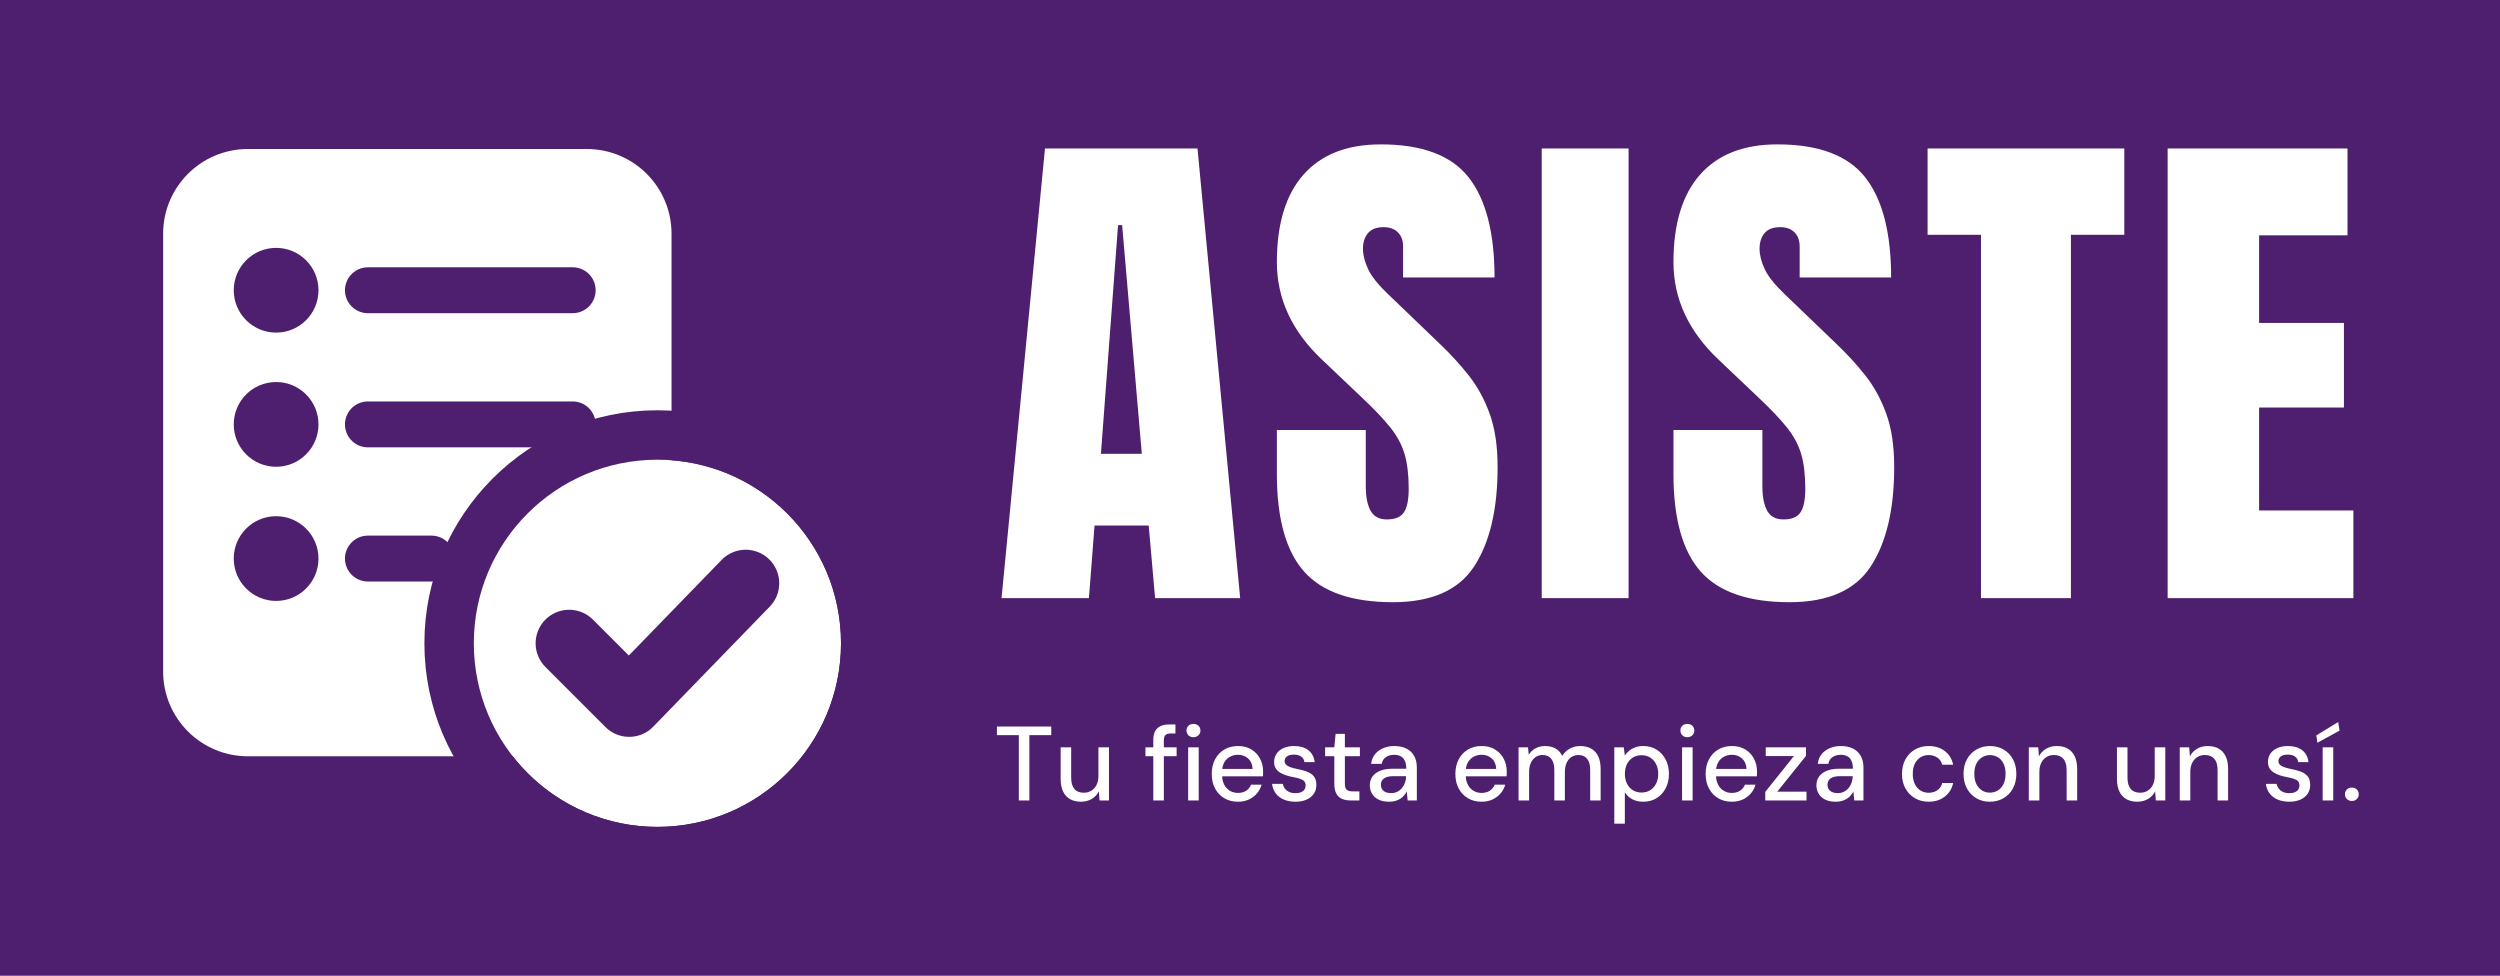
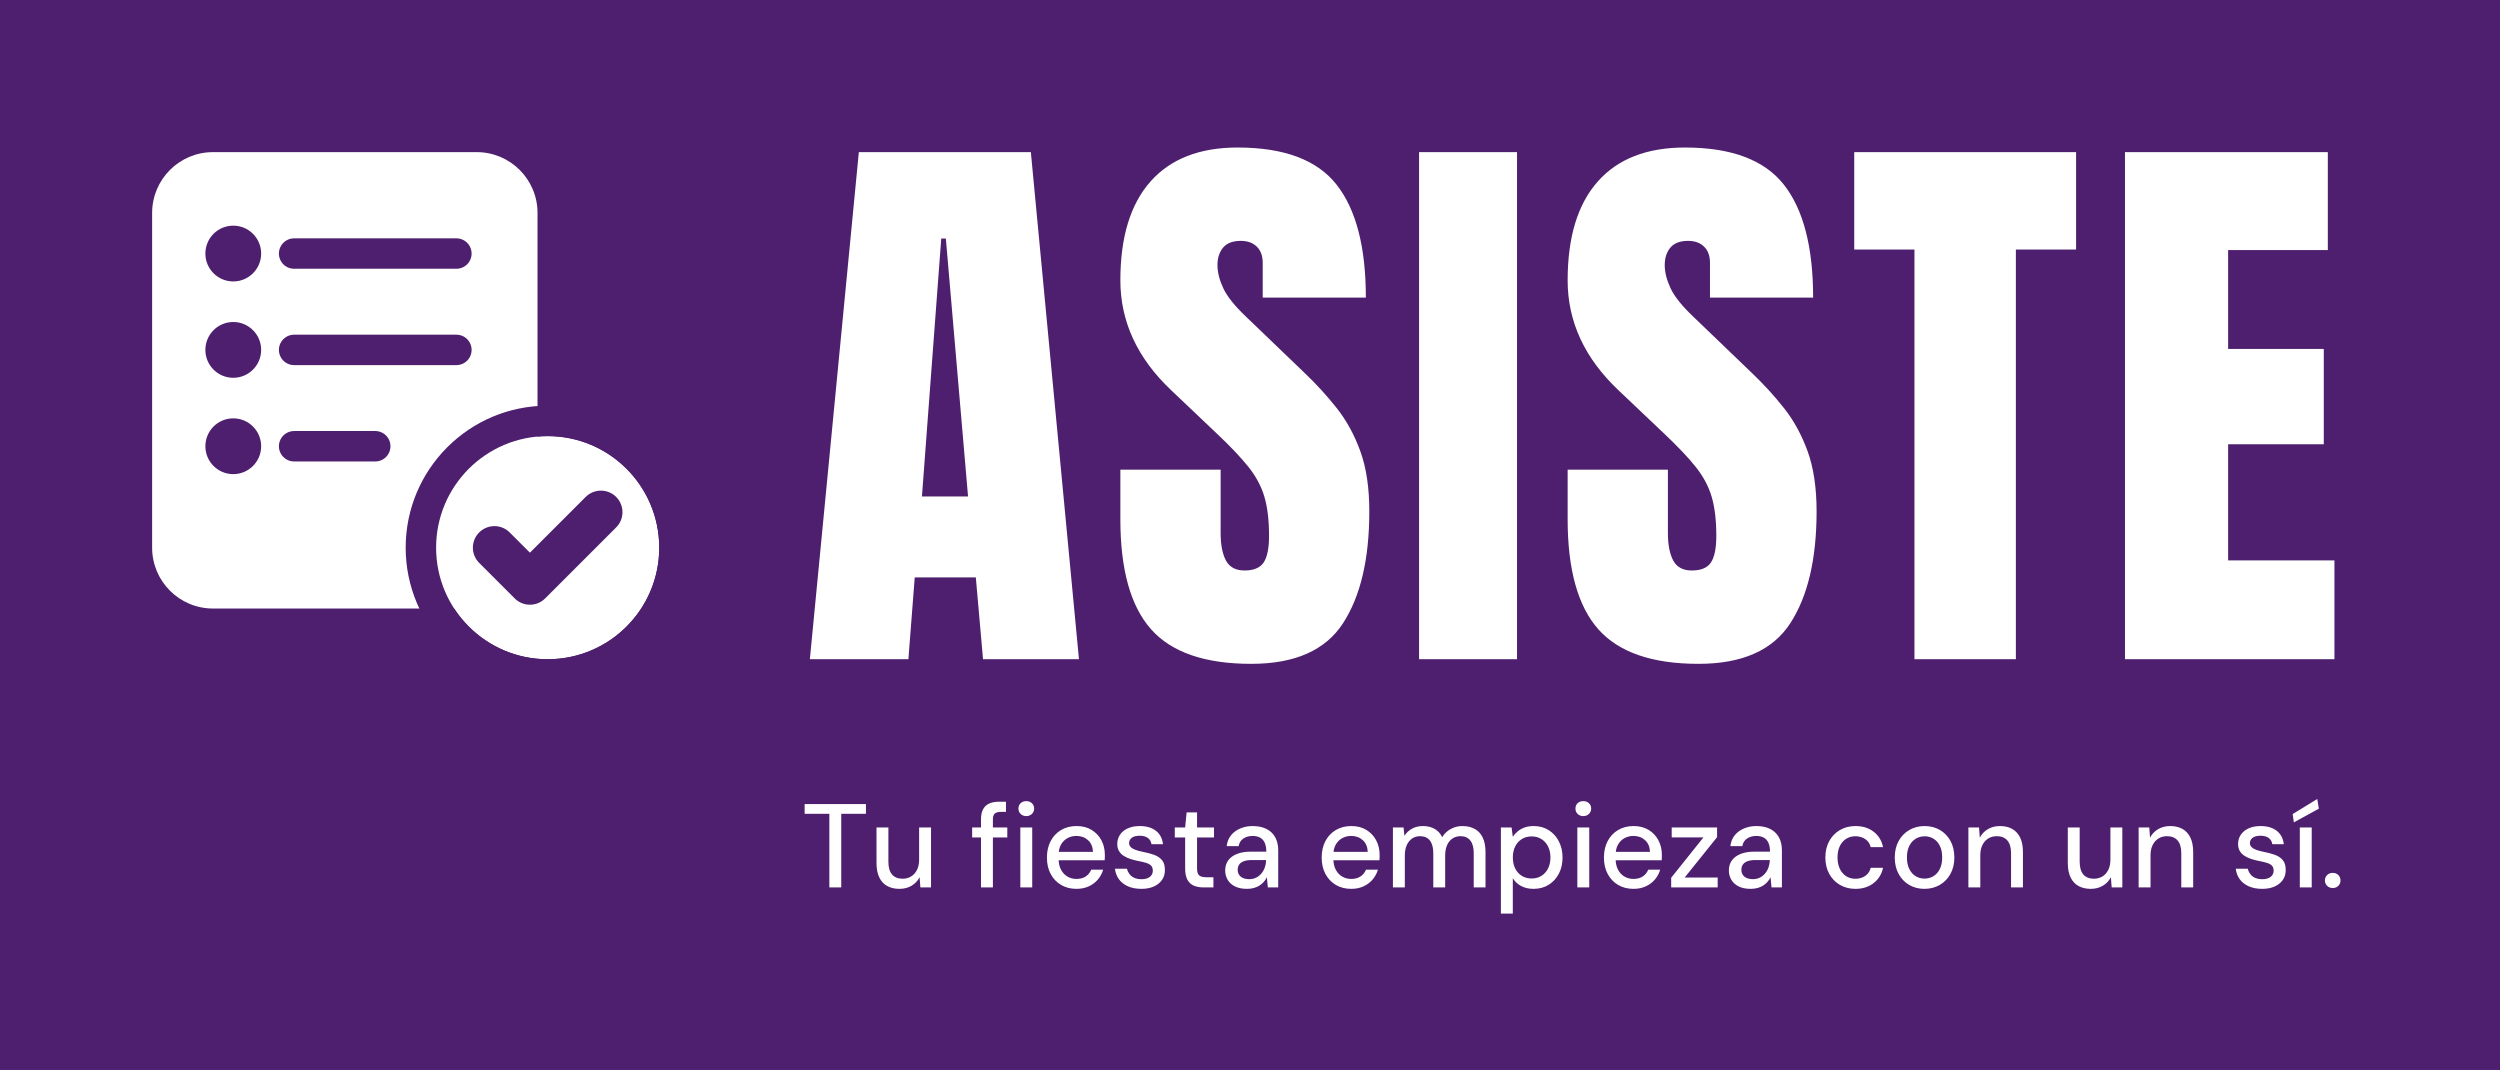
- <svg xmlns="http://www.w3.org/2000/svg" viewBox="0 0 556 217" width="556" height="217" role="img" aria-label="Asiste">
-   <rect width="556" height="217" fill="#4E1F6E" />
+ <svg xmlns="http://www.w3.org/2000/svg" viewBox="0 0 493 211" width="493" height="211" role="img" aria-label="Asiste">
+   <rect width="493" height="211" fill="#4E1F6E" />
  <defs>
    <mask id="hs-blanco-sobre-violeta" maskUnits="userSpaceOnUse" x="-10" y="-10" width="120" height="120">
      <rect x="-10" y="-10" width="120" height="120" fill="#fff" />
      <g fill="#000" stroke="#000">
-         <circle cx="20" cy="22" r="5.5" />
-         <circle cx="20" cy="41" r="5.5" />
-         <circle cx="20" cy="60" r="5.5" />
-         <path d="M33,22 H62" fill="none" stroke-width="6.5" stroke-linecap="round" stroke-linejoin="round" />
-         <path d="M33,41 H62" fill="none" stroke-width="6.5" stroke-linecap="round" stroke-linejoin="round" />
-         <path d="M33,60 H42" fill="none" stroke-width="6.5" stroke-linecap="round" stroke-linejoin="round" />
-         <circle cx="74" cy="72" r="32.5" />
+         <circle cx="16" cy="20" r="5" />
+         <circle cx="16" cy="39" r="5" />
+         <circle cx="16" cy="58" r="5" />
+         <path d="M28,20 H60" fill="none" stroke-width="6" stroke-linecap="round" stroke-linejoin="round" />
+         <path d="M28,39 H60" fill="none" stroke-width="6" stroke-linecap="round" stroke-linejoin="round" />
+         <path d="M28,58 H44" fill="none" stroke-width="6" stroke-linecap="round" stroke-linejoin="round" />
+         <circle cx="78" cy="78" r="27.5" />
      </g>
-       <circle cx="74" cy="72" r="26" fill="#fff" />
+       <circle cx="78" cy="78" r="22" fill="#fff" />
      <g fill="#000" stroke="#000">
-         <path d="M61.5,72 L70,80.5 L86.5,63.5" fill="none" stroke-width="9.5" stroke-linecap="round" stroke-linejoin="round" />
+         <path d="M67.5,78 L74.5,85 L88.5,71" fill="none" stroke-width="8.5" stroke-linecap="round" stroke-linejoin="round" />
      </g>
    </mask>
  </defs>
-   <g transform="translate(30.00 30.00) scale(1.5704)">
+   <g transform="translate(30.00 30.00) scale(1)">
    <g fill="#FFFFFF" mask="url(#hs-blanco-sobre-violeta)">
-       <rect x="4" y="2" width="72" height="86" rx="12" />
-       <circle cx="74" cy="72" r="26" />
+       <rect x="0" y="0" width="76" height="90" rx="12" />
+       <circle cx="78" cy="78" r="22" />
    </g>
  </g>
-   <path transform="translate(221.04 133.02)" d="M1.705 0.0 11.364 -100.0H45.284L54.773 0.0H35.852L34.432 -16.136H22.386L21.136 0.0ZM23.807 -32.102H32.898L28.523 -82.955H27.614ZM88.732 0.909Q75.039 0.909 68.987 -5.909Q62.936 -12.727 62.936 -27.614V-37.386H82.709V-24.886Q82.709 -21.42 83.76 -19.46Q84.811 -17.5 87.425 -17.5Q90.152 -17.5 91.203 -19.091Q92.255 -20.682 92.255 -24.318Q92.255 -28.92 91.345 -32.017Q90.436 -35.114 88.192 -37.926Q85.948 -40.739 81.97 -44.489L72.993 -53.011Q62.936 -62.5 62.936 -74.716Q62.936 -87.5 68.874 -94.205Q74.811 -100.909 86.061 -100.909Q99.811 -100.909 105.578 -93.58Q111.345 -86.25 111.345 -71.307H91.005V-78.182Q91.005 -80.227 89.84 -81.364Q88.675 -82.5 86.686 -82.5Q84.3 -82.5 83.192 -81.165Q82.084 -79.83 82.084 -77.727Q82.084 -75.625 83.22 -73.182Q84.357 -70.739 87.709 -67.557L99.243 -56.477Q102.709 -53.182 105.607 -49.517Q108.505 -45.852 110.266 -40.994Q112.027 -36.136 112.027 -29.148Q112.027 -15.057 106.828 -7.074Q101.63 0.909 88.732 0.909ZM121.839 0.0V-100.0H141.157V0.0ZM176.934 0.909Q163.241 0.909 157.19 -5.909Q151.139 -12.727 151.139 -27.614V-37.386H170.911V-24.886Q170.911 -21.42 171.962 -19.46Q173.014 -17.5 175.627 -17.5Q178.355 -17.5 179.406 -19.091Q180.457 -20.682 180.457 -24.318Q180.457 -28.92 179.548 -32.017Q178.639 -35.114 176.394 -37.926Q174.15 -40.739 170.173 -44.489L161.195 -53.011Q151.139 -62.5 151.139 -74.716Q151.139 -87.5 157.076 -94.205Q163.014 -100.909 174.264 -100.909Q188.014 -100.909 193.781 -93.58Q199.548 -86.25 199.548 -71.307H179.207V-78.182Q179.207 -80.227 178.042 -81.364Q176.877 -82.5 174.889 -82.5Q172.502 -82.5 171.394 -81.165Q170.286 -79.83 170.286 -77.727Q170.286 -75.625 171.423 -73.182Q172.559 -70.739 175.911 -67.557L187.445 -56.477Q190.911 -53.182 193.809 -49.517Q196.707 -45.852 198.468 -40.994Q200.23 -36.136 200.23 -29.148Q200.23 -15.057 195.031 -7.074Q189.832 0.909 176.934 0.909ZM219.53 0.0V-80.795H207.655V-100.0H251.405V-80.795H239.53V0.0ZM261.045 0.0V-100.0H301.045V-80.682H281.386V-61.193H300.25V-42.386H281.386V-19.489H302.352V0.0Z" fill="#FFFFFF" />
-   <path transform="translate(221.04 178.02) scale(0.8649)" d="M6.414 0.0V-16.788H0.78V-19.0H14.758V-16.788H9.124V0.0ZM22.393 0.326Q20.79 0.326 19.612 -0.321Q18.434 -0.967 17.8 -2.281Q17.167 -3.595 17.167 -5.566V-13.667H19.876V-5.851Q19.876 -3.926 20.708 -2.954Q21.54 -1.983 23.126 -1.983Q24.197 -1.983 25.048 -2.495Q25.899 -3.008 26.391 -3.983Q26.883 -4.957 26.883 -6.366V-13.667H29.597V0.0H27.17L26.989 -2.332Q26.363 -1.098 25.162 -0.386Q23.96 0.326 22.393 0.326ZM40.99 0.0V-15.518Q40.99 -16.945 41.469 -17.831Q41.948 -18.716 42.868 -19.129Q43.788 -19.543 45.095 -19.543H46.683V-17.224H45.52Q44.547 -17.224 44.126 -16.834Q43.704 -16.444 43.704 -15.477V0.0ZM38.973 -11.385V-13.667H46.988V-11.385ZM49.956 0.0V-13.667H52.67V0.0ZM51.316 -16.26Q50.537 -16.26 50.032 -16.753Q49.527 -17.245 49.527 -17.989Q49.527 -18.737 50.032 -19.208Q50.537 -19.679 51.316 -19.679Q52.077 -19.679 52.593 -19.208Q53.11 -18.737 53.11 -17.989Q53.11 -17.245 52.593 -16.753Q52.077 -16.26 51.316 -16.26ZM62.739 0.326Q60.774 0.326 59.259 -0.565Q57.743 -1.455 56.882 -3.059Q56.022 -4.663 56.022 -6.793Q56.022 -8.955 56.872 -10.568Q57.722 -12.181 59.246 -13.087Q60.769 -13.992 62.779 -13.992Q64.792 -13.992 66.232 -13.102Q67.673 -12.211 68.451 -10.735Q69.228 -9.258 69.228 -7.467Q69.228 -7.195 69.226 -6.884Q69.223 -6.573 69.191 -6.198H58.016V-8.112H66.524Q66.451 -9.817 65.391 -10.779Q64.331 -11.741 62.744 -11.741Q61.654 -11.741 60.727 -11.244Q59.8 -10.748 59.241 -9.781Q58.682 -8.815 58.682 -7.353V-6.583Q58.682 -5.073 59.238 -4.034Q59.794 -2.995 60.716 -2.466Q61.637 -1.936 62.729 -1.936Q64.038 -1.936 64.882 -2.505Q65.725 -3.074 66.128 -4.051H68.845Q68.487 -2.803 67.65 -1.813Q66.812 -0.824 65.576 -0.249Q64.34 0.326 62.739 0.326ZM77.556 0.326Q75.813 0.326 74.508 -0.249Q73.203 -0.824 72.447 -1.857Q71.691 -2.889 71.53 -4.259H74.278Q74.418 -3.612 74.819 -3.068Q75.22 -2.524 75.907 -2.2Q76.594 -1.876 77.558 -1.876Q78.449 -1.876 79.023 -2.136Q79.597 -2.396 79.881 -2.836Q80.165 -3.277 80.165 -3.793Q80.165 -4.548 79.791 -4.947Q79.418 -5.346 78.7 -5.576Q77.983 -5.807 76.97 -5.998Q76.04 -6.174 75.156 -6.453Q74.272 -6.732 73.574 -7.17Q72.876 -7.607 72.467 -8.275Q72.058 -8.943 72.058 -9.905Q72.058 -11.085 72.68 -12.011Q73.301 -12.938 74.456 -13.465Q75.61 -13.992 77.197 -13.992Q79.473 -13.992 80.863 -12.917Q82.252 -11.841 82.486 -9.861H79.859Q79.734 -10.766 79.037 -11.276Q78.34 -11.786 77.173 -11.786Q75.989 -11.786 75.372 -11.321Q74.755 -10.856 74.755 -10.106Q74.755 -9.613 75.107 -9.231Q75.458 -8.849 76.156 -8.584Q76.854 -8.32 77.858 -8.12Q79.286 -7.846 80.422 -7.443Q81.558 -7.039 82.242 -6.248Q82.925 -5.456 82.918 -3.988Q82.939 -2.705 82.274 -1.73Q81.61 -0.755 80.409 -0.215Q79.208 0.326 77.556 0.326ZM91.756 0.0Q90.47 0.0 89.517 -0.402Q88.564 -0.805 88.051 -1.757Q87.539 -2.708 87.539 -4.335V-11.385H85.174V-13.667H87.539L87.872 -17.113H90.252V-13.667H94.118V-11.385H90.253V-4.325Q90.253 -3.159 90.734 -2.739Q91.215 -2.319 92.418 -2.319H93.985V0.0ZM101.645 0.326Q99.967 0.326 98.858 -0.247Q97.749 -0.82 97.207 -1.779Q96.665 -2.739 96.665 -3.865Q96.665 -5.212 97.36 -6.169Q98.054 -7.125 99.363 -7.641Q100.671 -8.158 102.505 -8.158H106.043Q106.043 -9.357 105.696 -10.147Q105.349 -10.938 104.652 -11.337Q103.955 -11.736 102.905 -11.736Q101.688 -11.736 100.81 -11.147Q99.932 -10.559 99.729 -9.412H97.011Q97.169 -10.869 97.996 -11.886Q98.822 -12.904 100.121 -13.448Q101.42 -13.992 102.91 -13.992Q104.812 -13.992 106.117 -13.315Q107.421 -12.638 108.089 -11.405Q108.757 -10.173 108.757 -8.477V0.0H106.392L106.172 -2.318Q105.896 -1.76 105.477 -1.278Q105.058 -0.796 104.504 -0.44Q103.95 -0.084 103.238 0.121Q102.526 0.326 101.645 0.326ZM102.156 -1.886Q103.034 -1.886 103.736 -2.238Q104.439 -2.59 104.94 -3.199Q105.442 -3.808 105.708 -4.574Q105.973 -5.34 105.998 -6.172V-6.244H102.766Q101.603 -6.244 100.88 -5.961Q100.157 -5.677 99.838 -5.18Q99.518 -4.682 99.518 -4.039Q99.518 -3.377 99.827 -2.892Q100.135 -2.406 100.729 -2.146Q101.323 -1.886 102.156 -1.886ZM125.385 0.326Q123.42 0.326 121.904 -0.565Q120.389 -1.455 119.528 -3.059Q118.667 -4.663 118.667 -6.793Q118.667 -8.955 119.517 -10.568Q120.367 -12.181 121.891 -13.087Q123.415 -13.992 125.424 -13.992Q127.437 -13.992 128.878 -13.102Q130.319 -12.211 131.097 -10.735Q131.874 -9.258 131.874 -7.467Q131.874 -7.195 131.872 -6.884Q131.869 -6.573 131.837 -6.198H120.662V-8.112H129.17Q129.097 -9.817 128.037 -10.779Q126.977 -11.741 125.39 -11.741Q124.299 -11.741 123.373 -11.244Q122.446 -10.748 121.887 -9.781Q121.327 -8.815 121.327 -7.353V-6.583Q121.327 -5.073 121.884 -4.034Q122.44 -2.995 123.361 -2.466Q124.282 -1.936 125.375 -1.936Q126.684 -1.936 127.527 -2.505Q128.371 -3.074 128.773 -4.051H131.49Q131.133 -2.803 130.295 -1.813Q129.458 -0.824 128.222 -0.249Q126.986 0.326 125.385 0.326ZM134.911 0.0V-13.667H137.338L137.533 -11.758Q138.185 -12.807 139.272 -13.4Q140.359 -13.992 141.704 -13.992Q142.745 -13.992 143.592 -13.715Q144.439 -13.437 145.087 -12.873Q145.734 -12.309 146.138 -11.455Q146.864 -12.661 148.097 -13.326Q149.33 -13.992 150.736 -13.992Q152.389 -13.992 153.573 -13.337Q154.757 -12.683 155.389 -11.365Q156.021 -10.048 156.021 -8.08V0.0H153.334V-7.806Q153.334 -9.721 152.553 -10.702Q151.773 -11.684 150.301 -11.684Q149.299 -11.684 148.51 -11.166Q147.722 -10.648 147.273 -9.67Q146.823 -8.692 146.823 -7.274V0.0H144.114V-7.806Q144.114 -9.721 143.333 -10.702Q142.552 -11.684 141.07 -11.684Q140.099 -11.684 139.314 -11.166Q138.53 -10.648 138.077 -9.67Q137.625 -8.692 137.625 -7.274V0.0ZM159.529 5.971V-13.667H161.967L162.238 -11.551Q162.671 -12.193 163.321 -12.751Q163.971 -13.31 164.885 -13.651Q165.8 -13.992 166.997 -13.992Q168.962 -13.992 170.438 -13.054Q171.913 -12.116 172.748 -10.5Q173.584 -8.885 173.584 -6.801Q173.584 -4.747 172.744 -3.133Q171.904 -1.52 170.419 -0.597Q168.934 0.326 166.983 0.326Q165.373 0.326 164.155 -0.313Q162.937 -0.952 162.244 -2.103V5.971ZM166.543 -2.035Q167.79 -2.035 168.76 -2.634Q169.73 -3.233 170.278 -4.312Q170.826 -5.391 170.826 -6.828Q170.826 -8.267 170.278 -9.347Q169.73 -10.428 168.76 -11.03Q167.79 -11.631 166.543 -11.631Q165.273 -11.631 164.303 -11.03Q163.333 -10.428 162.793 -9.349Q162.254 -8.27 162.254 -6.833Q162.254 -5.395 162.793 -4.315Q163.333 -3.235 164.303 -2.635Q165.273 -2.035 166.543 -2.035ZM176.958 0.0V-13.667H179.672V0.0ZM178.317 -16.26Q177.539 -16.26 177.034 -16.753Q176.528 -17.245 176.528 -17.989Q176.528 -18.737 177.034 -19.208Q177.539 -19.679 178.317 -19.679Q179.079 -19.679 179.595 -19.208Q180.111 -18.737 180.111 -17.989Q180.111 -17.245 179.595 -16.753Q179.079 -16.26 178.317 -16.26ZM189.741 0.326Q187.775 0.326 186.26 -0.565Q184.745 -1.455 183.884 -3.059Q183.023 -4.663 183.023 -6.793Q183.023 -8.955 183.873 -10.568Q184.723 -12.181 186.247 -13.087Q187.771 -13.992 189.78 -13.992Q191.793 -13.992 193.234 -13.102Q194.675 -12.211 195.452 -10.735Q196.23 -9.258 196.23 -7.467Q196.23 -7.195 196.227 -6.884Q196.225 -6.573 196.193 -6.198H185.018V-8.112H193.526Q193.452 -9.817 192.392 -10.779Q191.332 -11.741 189.746 -11.741Q188.655 -11.741 187.728 -11.244Q186.802 -10.748 186.242 -9.781Q185.683 -8.815 185.683 -7.353V-6.583Q185.683 -5.073 186.24 -4.034Q186.796 -2.995 187.717 -2.466Q188.638 -1.936 189.731 -1.936Q191.039 -1.936 191.883 -2.505Q192.727 -3.074 193.129 -4.051H195.846Q195.489 -2.803 194.651 -1.813Q193.813 -0.824 192.577 -0.249Q191.342 0.326 189.741 0.326ZM198.354 0.0V-2.207L205.72 -11.412H198.474V-13.667H208.822V-11.459L201.43 -2.254H208.957V0.0ZM216.486 0.326Q214.808 0.326 213.699 -0.247Q212.591 -0.82 212.049 -1.779Q211.506 -2.739 211.506 -3.865Q211.506 -5.212 212.201 -6.169Q212.896 -7.125 214.204 -7.641Q215.513 -8.158 217.346 -8.158H220.885Q220.885 -9.357 220.537 -10.147Q220.19 -10.938 219.494 -11.337Q218.797 -11.736 217.746 -11.736Q216.529 -11.736 215.651 -11.147Q214.773 -10.559 214.571 -9.412H211.852Q212.011 -10.869 212.837 -11.886Q213.663 -12.904 214.962 -13.448Q216.261 -13.992 217.751 -13.992Q219.654 -13.992 220.958 -13.315Q222.263 -12.638 222.931 -11.405Q223.599 -10.173 223.599 -8.477V0.0H221.234L221.013 -2.318Q220.738 -1.76 220.318 -1.278Q219.899 -0.796 219.345 -0.44Q218.792 -0.084 218.08 0.121Q217.368 0.326 216.486 0.326ZM216.997 -1.886Q217.875 -1.886 218.578 -2.238Q219.281 -2.59 219.782 -3.199Q220.283 -3.808 220.549 -4.574Q220.815 -5.34 220.84 -6.172V-6.244H217.608Q216.445 -6.244 215.722 -5.961Q214.999 -5.677 214.679 -5.18Q214.359 -4.682 214.359 -4.039Q214.359 -3.377 214.668 -2.892Q214.977 -2.406 215.571 -2.146Q216.165 -1.886 216.997 -1.886ZM240.358 0.326Q238.382 0.326 236.829 -0.578Q235.276 -1.481 234.392 -3.092Q233.509 -4.702 233.509 -6.813Q233.509 -8.962 234.392 -10.57Q235.276 -12.178 236.829 -13.085Q238.382 -13.992 240.363 -13.992Q242.849 -13.992 244.527 -12.695Q246.205 -11.398 246.661 -9.186H243.843Q243.576 -10.361 242.608 -11.015Q241.641 -11.669 240.331 -11.669Q239.23 -11.669 238.309 -11.117Q237.388 -10.566 236.835 -9.489Q236.282 -8.412 236.282 -6.833Q236.282 -5.662 236.604 -4.753Q236.925 -3.844 237.478 -3.225Q238.032 -2.606 238.771 -2.291Q239.51 -1.976 240.331 -1.976Q241.215 -1.976 241.935 -2.269Q242.655 -2.563 243.159 -3.126Q243.663 -3.69 243.843 -4.48H246.661Q246.211 -2.319 244.524 -0.997Q242.836 0.326 240.358 0.326ZM256.093 0.326Q254.167 0.326 252.632 -0.566Q251.097 -1.457 250.215 -3.072Q249.333 -4.687 249.333 -6.826Q249.333 -8.992 250.226 -10.602Q251.119 -12.213 252.665 -13.103Q254.21 -13.992 256.136 -13.992Q258.089 -13.992 259.62 -13.103Q261.152 -12.213 262.034 -10.606Q262.916 -8.999 262.916 -6.827Q262.916 -4.682 262.023 -3.07Q261.13 -1.457 259.588 -0.566Q258.046 0.326 256.093 0.326ZM256.102 -2.008Q257.2 -2.008 258.114 -2.546Q259.029 -3.085 259.586 -4.165Q260.142 -5.245 260.142 -6.835Q260.142 -8.447 259.597 -9.515Q259.052 -10.583 258.14 -11.121Q257.229 -11.659 256.14 -11.659Q255.075 -11.659 254.15 -11.121Q253.226 -10.583 252.666 -9.513Q252.107 -8.443 252.107 -6.831Q252.107 -5.243 252.663 -4.164Q253.22 -3.085 254.125 -2.546Q255.031 -2.008 256.102 -2.008ZM266.119 0.0V-13.667H268.547L268.72 -11.34Q269.359 -12.569 270.553 -13.28Q271.748 -13.992 273.315 -13.992Q274.938 -13.992 276.105 -13.341Q277.272 -12.689 277.914 -11.377Q278.555 -10.064 278.555 -8.09V0.0H275.846V-7.815Q275.846 -9.721 275.007 -10.702Q274.168 -11.684 272.579 -11.684Q271.513 -11.684 270.665 -11.169Q269.817 -10.655 269.325 -9.684Q268.834 -8.713 268.834 -7.299V0.0ZM294.012 0.326Q292.409 0.326 291.231 -0.321Q290.053 -0.967 289.419 -2.281Q288.785 -3.595 288.785 -5.566V-13.667H291.494V-5.851Q291.494 -3.926 292.327 -2.954Q293.159 -1.983 294.745 -1.983Q295.816 -1.983 296.667 -2.495Q297.518 -3.008 298.009 -3.983Q298.501 -4.957 298.501 -6.366V-13.667H301.216V0.0H298.788L298.608 -2.332Q297.982 -1.098 296.78 -0.386Q295.579 0.326 294.012 0.326ZM304.934 0.0V-13.667H307.361L307.535 -11.34Q308.173 -12.569 309.368 -13.28Q310.562 -13.992 312.129 -13.992Q313.752 -13.992 314.92 -13.341Q316.087 -12.689 316.728 -11.377Q317.37 -10.064 317.37 -8.09V0.0H314.66V-7.815Q314.66 -9.721 313.821 -10.702Q312.982 -11.684 311.394 -11.684Q310.327 -11.684 309.479 -11.169Q308.632 -10.655 308.14 -9.684Q307.648 -8.713 307.648 -7.299V0.0ZM333.106 0.326Q331.363 0.326 330.058 -0.249Q328.753 -0.824 327.997 -1.857Q327.241 -2.889 327.08 -4.259H329.828Q329.968 -3.612 330.369 -3.068Q330.77 -2.524 331.457 -2.2Q332.144 -1.876 333.108 -1.876Q333.999 -1.876 334.573 -2.136Q335.147 -2.396 335.431 -2.836Q335.715 -3.277 335.715 -3.793Q335.715 -4.548 335.341 -4.947Q334.968 -5.346 334.25 -5.576Q333.533 -5.807 332.52 -5.998Q331.59 -6.174 330.706 -6.453Q329.822 -6.732 329.124 -7.17Q328.426 -7.607 328.017 -8.275Q327.608 -8.943 327.608 -9.905Q327.608 -11.085 328.23 -12.011Q328.851 -12.938 330.006 -13.465Q331.16 -13.992 332.747 -13.992Q335.023 -13.992 336.413 -12.917Q337.802 -11.841 338.036 -9.861H335.409Q335.284 -10.766 334.587 -11.276Q333.89 -11.786 332.723 -11.786Q331.539 -11.786 330.922 -11.321Q330.305 -10.856 330.305 -10.106Q330.305 -9.613 330.657 -9.231Q331.008 -8.849 331.706 -8.584Q332.404 -8.32 333.408 -8.12Q334.836 -7.846 335.972 -7.443Q337.108 -7.039 337.792 -6.248Q338.475 -5.456 338.468 -3.988Q338.489 -2.705 337.824 -1.73Q337.16 -0.755 335.959 -0.215Q334.758 0.326 333.106 0.326ZM341.685 0.0V-13.667H344.399V0.0ZM340.327 -14.834 340.055 -16.727 345.672 -20.165 346.025 -17.952ZM349.193 0.136Q348.415 0.136 347.91 -0.365Q347.405 -0.865 347.405 -1.586Q347.405 -2.317 347.91 -2.818Q348.415 -3.318 349.193 -3.318Q349.977 -3.318 350.468 -2.818Q350.96 -2.317 350.96 -1.586Q350.96 -0.865 350.468 -0.365Q349.977 0.136 349.193 0.136Z" fill="#FFFFFF" />
+   <path transform="translate(158.00 130.00)" d="M1.705 0.0 11.364 -100.0H45.284L54.773 0.0H35.852L34.432 -16.136H22.386L21.136 0.0ZM23.807 -32.102H32.898L28.523 -82.955H27.614ZM88.732 0.909Q75.039 0.909 68.987 -5.909Q62.936 -12.727 62.936 -27.614V-37.386H82.709V-24.886Q82.709 -21.42 83.76 -19.46Q84.811 -17.5 87.425 -17.5Q90.152 -17.5 91.203 -19.091Q92.255 -20.682 92.255 -24.318Q92.255 -28.92 91.345 -32.017Q90.436 -35.114 88.192 -37.926Q85.948 -40.739 81.97 -44.489L72.993 -53.011Q62.936 -62.5 62.936 -74.716Q62.936 -87.5 68.874 -94.205Q74.811 -100.909 86.061 -100.909Q99.811 -100.909 105.578 -93.58Q111.345 -86.25 111.345 -71.307H91.005V-78.182Q91.005 -80.227 89.84 -81.364Q88.675 -82.5 86.686 -82.5Q84.3 -82.5 83.192 -81.165Q82.084 -79.83 82.084 -77.727Q82.084 -75.625 83.22 -73.182Q84.357 -70.739 87.709 -67.557L99.243 -56.477Q102.709 -53.182 105.607 -49.517Q108.505 -45.852 110.266 -40.994Q112.027 -36.136 112.027 -29.148Q112.027 -15.057 106.828 -7.074Q101.63 0.909 88.732 0.909ZM121.839 0.0V-100.0H141.157V0.0ZM176.934 0.909Q163.241 0.909 157.19 -5.909Q151.139 -12.727 151.139 -27.614V-37.386H170.911V-24.886Q170.911 -21.42 171.962 -19.46Q173.014 -17.5 175.627 -17.5Q178.355 -17.5 179.406 -19.091Q180.457 -20.682 180.457 -24.318Q180.457 -28.92 179.548 -32.017Q178.639 -35.114 176.394 -37.926Q174.15 -40.739 170.173 -44.489L161.195 -53.011Q151.139 -62.5 151.139 -74.716Q151.139 -87.5 157.076 -94.205Q163.014 -100.909 174.264 -100.909Q188.014 -100.909 193.781 -93.58Q199.548 -86.25 199.548 -71.307H179.207V-78.182Q179.207 -80.227 178.042 -81.364Q176.877 -82.5 174.889 -82.5Q172.502 -82.5 171.394 -81.165Q170.286 -79.83 170.286 -77.727Q170.286 -75.625 171.423 -73.182Q172.559 -70.739 175.911 -67.557L187.445 -56.477Q190.911 -53.182 193.809 -49.517Q196.707 -45.852 198.468 -40.994Q200.23 -36.136 200.23 -29.148Q200.23 -15.057 195.031 -7.074Q189.832 0.909 176.934 0.909ZM219.53 0.0V-80.795H207.655V-100.0H251.405V-80.795H239.53V0.0ZM261.045 0.0V-100.0H301.045V-80.682H281.386V-61.193H300.25V-42.386H281.386V-19.489H302.352V0.0Z" fill="#FFFFFF" />
+   <path transform="translate(158.00 175.00) scale(0.8649)" d="M6.414 0.0V-16.788H0.78V-19.0H14.758V-16.788H9.124V0.0ZM22.393 0.326Q20.79 0.326 19.612 -0.321Q18.434 -0.967 17.8 -2.281Q17.167 -3.595 17.167 -5.566V-13.667H19.876V-5.851Q19.876 -3.926 20.708 -2.954Q21.54 -1.983 23.126 -1.983Q24.197 -1.983 25.048 -2.495Q25.899 -3.008 26.391 -3.983Q26.883 -4.957 26.883 -6.366V-13.667H29.597V0.0H27.17L26.989 -2.332Q26.363 -1.098 25.162 -0.386Q23.96 0.326 22.393 0.326ZM40.99 0.0V-15.518Q40.99 -16.945 41.469 -17.831Q41.948 -18.716 42.868 -19.129Q43.788 -19.543 45.095 -19.543H46.683V-17.224H45.52Q44.547 -17.224 44.126 -16.834Q43.704 -16.444 43.704 -15.477V0.0ZM38.973 -11.385V-13.667H46.988V-11.385ZM49.956 0.0V-13.667H52.67V0.0ZM51.316 -16.26Q50.537 -16.26 50.032 -16.753Q49.527 -17.245 49.527 -17.989Q49.527 -18.737 50.032 -19.208Q50.537 -19.679 51.316 -19.679Q52.077 -19.679 52.593 -19.208Q53.11 -18.737 53.11 -17.989Q53.11 -17.245 52.593 -16.753Q52.077 -16.26 51.316 -16.26ZM62.739 0.326Q60.774 0.326 59.259 -0.565Q57.743 -1.455 56.882 -3.059Q56.022 -4.663 56.022 -6.793Q56.022 -8.955 56.872 -10.568Q57.722 -12.181 59.246 -13.087Q60.769 -13.992 62.779 -13.992Q64.792 -13.992 66.232 -13.102Q67.673 -12.211 68.451 -10.735Q69.228 -9.258 69.228 -7.467Q69.228 -7.195 69.226 -6.884Q69.223 -6.573 69.191 -6.198H58.016V-8.112H66.524Q66.451 -9.817 65.391 -10.779Q64.331 -11.741 62.744 -11.741Q61.654 -11.741 60.727 -11.244Q59.8 -10.748 59.241 -9.781Q58.682 -8.815 58.682 -7.353V-6.583Q58.682 -5.073 59.238 -4.034Q59.794 -2.995 60.716 -2.466Q61.637 -1.936 62.729 -1.936Q64.038 -1.936 64.882 -2.505Q65.725 -3.074 66.128 -4.051H68.845Q68.487 -2.803 67.65 -1.813Q66.812 -0.824 65.576 -0.249Q64.34 0.326 62.739 0.326ZM77.556 0.326Q75.813 0.326 74.508 -0.249Q73.203 -0.824 72.447 -1.857Q71.691 -2.889 71.53 -4.259H74.278Q74.418 -3.612 74.819 -3.068Q75.22 -2.524 75.907 -2.2Q76.594 -1.876 77.558 -1.876Q78.449 -1.876 79.023 -2.136Q79.597 -2.396 79.881 -2.836Q80.165 -3.277 80.165 -3.793Q80.165 -4.548 79.791 -4.947Q79.418 -5.346 78.7 -5.576Q77.983 -5.807 76.97 -5.998Q76.04 -6.174 75.156 -6.453Q74.272 -6.732 73.574 -7.17Q72.876 -7.607 72.467 -8.275Q72.058 -8.943 72.058 -9.905Q72.058 -11.085 72.68 -12.011Q73.301 -12.938 74.456 -13.465Q75.61 -13.992 77.197 -13.992Q79.473 -13.992 80.863 -12.917Q82.252 -11.841 82.486 -9.861H79.859Q79.734 -10.766 79.037 -11.276Q78.34 -11.786 77.173 -11.786Q75.989 -11.786 75.372 -11.321Q74.755 -10.856 74.755 -10.106Q74.755 -9.613 75.107 -9.231Q75.458 -8.849 76.156 -8.584Q76.854 -8.32 77.858 -8.12Q79.286 -7.846 80.422 -7.443Q81.558 -7.039 82.242 -6.248Q82.925 -5.456 82.918 -3.988Q82.939 -2.705 82.274 -1.73Q81.61 -0.755 80.409 -0.215Q79.208 0.326 77.556 0.326ZM91.756 0.0Q90.47 0.0 89.517 -0.402Q88.564 -0.805 88.051 -1.757Q87.539 -2.708 87.539 -4.335V-11.385H85.174V-13.667H87.539L87.872 -17.113H90.252V-13.667H94.118V-11.385H90.253V-4.325Q90.253 -3.159 90.734 -2.739Q91.215 -2.319 92.418 -2.319H93.985V0.0ZM101.645 0.326Q99.967 0.326 98.858 -0.247Q97.749 -0.82 97.207 -1.779Q96.665 -2.739 96.665 -3.865Q96.665 -5.212 97.36 -6.169Q98.054 -7.125 99.363 -7.641Q100.671 -8.158 102.505 -8.158H106.043Q106.043 -9.357 105.696 -10.147Q105.349 -10.938 104.652 -11.337Q103.955 -11.736 102.905 -11.736Q101.688 -11.736 100.81 -11.147Q99.932 -10.559 99.729 -9.412H97.011Q97.169 -10.869 97.996 -11.886Q98.822 -12.904 100.121 -13.448Q101.42 -13.992 102.91 -13.992Q104.812 -13.992 106.117 -13.315Q107.421 -12.638 108.089 -11.405Q108.757 -10.173 108.757 -8.477V0.0H106.392L106.172 -2.318Q105.896 -1.76 105.477 -1.278Q105.058 -0.796 104.504 -0.44Q103.95 -0.084 103.238 0.121Q102.526 0.326 101.645 0.326ZM102.156 -1.886Q103.034 -1.886 103.736 -2.238Q104.439 -2.59 104.94 -3.199Q105.442 -3.808 105.708 -4.574Q105.973 -5.34 105.998 -6.172V-6.244H102.766Q101.603 -6.244 100.88 -5.961Q100.157 -5.677 99.838 -5.18Q99.518 -4.682 99.518 -4.039Q99.518 -3.377 99.827 -2.892Q100.135 -2.406 100.729 -2.146Q101.323 -1.886 102.156 -1.886ZM125.385 0.326Q123.42 0.326 121.904 -0.565Q120.389 -1.455 119.528 -3.059Q118.667 -4.663 118.667 -6.793Q118.667 -8.955 119.517 -10.568Q120.367 -12.181 121.891 -13.087Q123.415 -13.992 125.424 -13.992Q127.437 -13.992 128.878 -13.102Q130.319 -12.211 131.097 -10.735Q131.874 -9.258 131.874 -7.467Q131.874 -7.195 131.872 -6.884Q131.869 -6.573 131.837 -6.198H120.662V-8.112H129.17Q129.097 -9.817 128.037 -10.779Q126.977 -11.741 125.39 -11.741Q124.299 -11.741 123.373 -11.244Q122.446 -10.748 121.887 -9.781Q121.327 -8.815 121.327 -7.353V-6.583Q121.327 -5.073 121.884 -4.034Q122.44 -2.995 123.361 -2.466Q124.282 -1.936 125.375 -1.936Q126.684 -1.936 127.527 -2.505Q128.371 -3.074 128.773 -4.051H131.49Q131.133 -2.803 130.295 -1.813Q129.458 -0.824 128.222 -0.249Q126.986 0.326 125.385 0.326ZM134.911 0.0V-13.667H137.338L137.533 -11.758Q138.185 -12.807 139.272 -13.4Q140.359 -13.992 141.704 -13.992Q142.745 -13.992 143.592 -13.715Q144.439 -13.437 145.087 -12.873Q145.734 -12.309 146.138 -11.455Q146.864 -12.661 148.097 -13.326Q149.33 -13.992 150.736 -13.992Q152.389 -13.992 153.573 -13.337Q154.757 -12.683 155.389 -11.365Q156.021 -10.048 156.021 -8.08V0.0H153.334V-7.806Q153.334 -9.721 152.553 -10.702Q151.773 -11.684 150.301 -11.684Q149.299 -11.684 148.51 -11.166Q147.722 -10.648 147.273 -9.67Q146.823 -8.692 146.823 -7.274V0.0H144.114V-7.806Q144.114 -9.721 143.333 -10.702Q142.552 -11.684 141.07 -11.684Q140.099 -11.684 139.314 -11.166Q138.53 -10.648 138.077 -9.67Q137.625 -8.692 137.625 -7.274V0.0ZM159.529 5.971V-13.667H161.967L162.238 -11.551Q162.671 -12.193 163.321 -12.751Q163.971 -13.31 164.885 -13.651Q165.8 -13.992 166.997 -13.992Q168.962 -13.992 170.438 -13.054Q171.913 -12.116 172.748 -10.5Q173.584 -8.885 173.584 -6.801Q173.584 -4.747 172.744 -3.133Q171.904 -1.52 170.419 -0.597Q168.934 0.326 166.983 0.326Q165.373 0.326 164.155 -0.313Q162.937 -0.952 162.244 -2.103V5.971ZM166.543 -2.035Q167.79 -2.035 168.76 -2.634Q169.73 -3.233 170.278 -4.312Q170.826 -5.391 170.826 -6.828Q170.826 -8.267 170.278 -9.347Q169.73 -10.428 168.76 -11.03Q167.79 -11.631 166.543 -11.631Q165.273 -11.631 164.303 -11.03Q163.333 -10.428 162.793 -9.349Q162.254 -8.27 162.254 -6.833Q162.254 -5.395 162.793 -4.315Q163.333 -3.235 164.303 -2.635Q165.273 -2.035 166.543 -2.035ZM176.958 0.0V-13.667H179.672V0.0ZM178.317 -16.26Q177.539 -16.26 177.034 -16.753Q176.528 -17.245 176.528 -17.989Q176.528 -18.737 177.034 -19.208Q177.539 -19.679 178.317 -19.679Q179.079 -19.679 179.595 -19.208Q180.111 -18.737 180.111 -17.989Q180.111 -17.245 179.595 -16.753Q179.079 -16.26 178.317 -16.26ZM189.741 0.326Q187.775 0.326 186.26 -0.565Q184.745 -1.455 183.884 -3.059Q183.023 -4.663 183.023 -6.793Q183.023 -8.955 183.873 -10.568Q184.723 -12.181 186.247 -13.087Q187.771 -13.992 189.78 -13.992Q191.793 -13.992 193.234 -13.102Q194.675 -12.211 195.452 -10.735Q196.23 -9.258 196.23 -7.467Q196.23 -7.195 196.227 -6.884Q196.225 -6.573 196.193 -6.198H185.018V-8.112H193.526Q193.452 -9.817 192.392 -10.779Q191.332 -11.741 189.746 -11.741Q188.655 -11.741 187.728 -11.244Q186.802 -10.748 186.242 -9.781Q185.683 -8.815 185.683 -7.353V-6.583Q185.683 -5.073 186.24 -4.034Q186.796 -2.995 187.717 -2.466Q188.638 -1.936 189.731 -1.936Q191.039 -1.936 191.883 -2.505Q192.727 -3.074 193.129 -4.051H195.846Q195.489 -2.803 194.651 -1.813Q193.813 -0.824 192.577 -0.249Q191.342 0.326 189.741 0.326ZM198.354 0.0V-2.207L205.72 -11.412H198.474V-13.667H208.822V-11.459L201.43 -2.254H208.957V0.0ZM216.486 0.326Q214.808 0.326 213.699 -0.247Q212.591 -0.82 212.049 -1.779Q211.506 -2.739 211.506 -3.865Q211.506 -5.212 212.201 -6.169Q212.896 -7.125 214.204 -7.641Q215.513 -8.158 217.346 -8.158H220.885Q220.885 -9.357 220.537 -10.147Q220.19 -10.938 219.494 -11.337Q218.797 -11.736 217.746 -11.736Q216.529 -11.736 215.651 -11.147Q214.773 -10.559 214.571 -9.412H211.852Q212.011 -10.869 212.837 -11.886Q213.663 -12.904 214.962 -13.448Q216.261 -13.992 217.751 -13.992Q219.654 -13.992 220.958 -13.315Q222.263 -12.638 222.931 -11.405Q223.599 -10.173 223.599 -8.477V0.0H221.234L221.013 -2.318Q220.738 -1.76 220.318 -1.278Q219.899 -0.796 219.345 -0.44Q218.792 -0.084 218.08 0.121Q217.368 0.326 216.486 0.326ZM216.997 -1.886Q217.875 -1.886 218.578 -2.238Q219.281 -2.59 219.782 -3.199Q220.283 -3.808 220.549 -4.574Q220.815 -5.34 220.84 -6.172V-6.244H217.608Q216.445 -6.244 215.722 -5.961Q214.999 -5.677 214.679 -5.18Q214.359 -4.682 214.359 -4.039Q214.359 -3.377 214.668 -2.892Q214.977 -2.406 215.571 -2.146Q216.165 -1.886 216.997 -1.886ZM240.358 0.326Q238.382 0.326 236.829 -0.578Q235.276 -1.481 234.392 -3.092Q233.509 -4.702 233.509 -6.813Q233.509 -8.962 234.392 -10.57Q235.276 -12.178 236.829 -13.085Q238.382 -13.992 240.363 -13.992Q242.849 -13.992 244.527 -12.695Q246.205 -11.398 246.661 -9.186H243.843Q243.576 -10.361 242.608 -11.015Q241.641 -11.669 240.331 -11.669Q239.23 -11.669 238.309 -11.117Q237.388 -10.566 236.835 -9.489Q236.282 -8.412 236.282 -6.833Q236.282 -5.662 236.604 -4.753Q236.925 -3.844 237.478 -3.225Q238.032 -2.606 238.771 -2.291Q239.51 -1.976 240.331 -1.976Q241.215 -1.976 241.935 -2.269Q242.655 -2.563 243.159 -3.126Q243.663 -3.69 243.843 -4.48H246.661Q246.211 -2.319 244.524 -0.997Q242.836 0.326 240.358 0.326ZM256.093 0.326Q254.167 0.326 252.632 -0.566Q251.097 -1.457 250.215 -3.072Q249.333 -4.687 249.333 -6.826Q249.333 -8.992 250.226 -10.602Q251.119 -12.213 252.665 -13.103Q254.21 -13.992 256.136 -13.992Q258.089 -13.992 259.62 -13.103Q261.152 -12.213 262.034 -10.606Q262.916 -8.999 262.916 -6.827Q262.916 -4.682 262.023 -3.07Q261.13 -1.457 259.588 -0.566Q258.046 0.326 256.093 0.326ZM256.102 -2.008Q257.2 -2.008 258.114 -2.546Q259.029 -3.085 259.586 -4.165Q260.142 -5.245 260.142 -6.835Q260.142 -8.447 259.597 -9.515Q259.052 -10.583 258.14 -11.121Q257.229 -11.659 256.14 -11.659Q255.075 -11.659 254.15 -11.121Q253.226 -10.583 252.666 -9.513Q252.107 -8.443 252.107 -6.831Q252.107 -5.243 252.663 -4.164Q253.22 -3.085 254.125 -2.546Q255.031 -2.008 256.102 -2.008ZM266.119 0.0V-13.667H268.547L268.72 -11.34Q269.359 -12.569 270.553 -13.28Q271.748 -13.992 273.315 -13.992Q274.938 -13.992 276.105 -13.341Q277.272 -12.689 277.914 -11.377Q278.555 -10.064 278.555 -8.09V0.0H275.846V-7.815Q275.846 -9.721 275.007 -10.702Q274.168 -11.684 272.579 -11.684Q271.513 -11.684 270.665 -11.169Q269.817 -10.655 269.325 -9.684Q268.834 -8.713 268.834 -7.299V0.0ZM294.012 0.326Q292.409 0.326 291.231 -0.321Q290.053 -0.967 289.419 -2.281Q288.785 -3.595 288.785 -5.566V-13.667H291.494V-5.851Q291.494 -3.926 292.327 -2.954Q293.159 -1.983 294.745 -1.983Q295.816 -1.983 296.667 -2.495Q297.518 -3.008 298.009 -3.983Q298.501 -4.957 298.501 -6.366V-13.667H301.216V0.0H298.788L298.608 -2.332Q297.982 -1.098 296.78 -0.386Q295.579 0.326 294.012 0.326ZM304.934 0.0V-13.667H307.361L307.535 -11.34Q308.173 -12.569 309.368 -13.28Q310.562 -13.992 312.129 -13.992Q313.752 -13.992 314.92 -13.341Q316.087 -12.689 316.728 -11.377Q317.37 -10.064 317.37 -8.09V0.0H314.66V-7.815Q314.66 -9.721 313.821 -10.702Q312.982 -11.684 311.394 -11.684Q310.327 -11.684 309.479 -11.169Q308.632 -10.655 308.14 -9.684Q307.648 -8.713 307.648 -7.299V0.0ZM333.106 0.326Q331.363 0.326 330.058 -0.249Q328.753 -0.824 327.997 -1.857Q327.241 -2.889 327.08 -4.259H329.828Q329.968 -3.612 330.369 -3.068Q330.77 -2.524 331.457 -2.2Q332.144 -1.876 333.108 -1.876Q333.999 -1.876 334.573 -2.136Q335.147 -2.396 335.431 -2.836Q335.715 -3.277 335.715 -3.793Q335.715 -4.548 335.341 -4.947Q334.968 -5.346 334.25 -5.576Q333.533 -5.807 332.52 -5.998Q331.59 -6.174 330.706 -6.453Q329.822 -6.732 329.124 -7.17Q328.426 -7.607 328.017 -8.275Q327.608 -8.943 327.608 -9.905Q327.608 -11.085 328.23 -12.011Q328.851 -12.938 330.006 -13.465Q331.16 -13.992 332.747 -13.992Q335.023 -13.992 336.413 -12.917Q337.802 -11.841 338.036 -9.861H335.409Q335.284 -10.766 334.587 -11.276Q333.89 -11.786 332.723 -11.786Q331.539 -11.786 330.922 -11.321Q330.305 -10.856 330.305 -10.106Q330.305 -9.613 330.657 -9.231Q331.008 -8.849 331.706 -8.584Q332.404 -8.32 333.408 -8.12Q334.836 -7.846 335.972 -7.443Q337.108 -7.039 337.792 -6.248Q338.475 -5.456 338.468 -3.988Q338.489 -2.705 337.824 -1.73Q337.16 -0.755 335.959 -0.215Q334.758 0.326 333.106 0.326ZM341.685 0.0V-13.667H344.399V0.0ZM340.327 -14.834 340.055 -16.727 345.672 -20.165 346.025 -17.952ZM349.193 0.136Q348.415 0.136 347.91 -0.365Q347.405 -0.865 347.405 -1.586Q347.405 -2.317 347.91 -2.818Q348.415 -3.318 349.193 -3.318Q349.977 -3.318 350.468 -2.818Q350.96 -2.317 350.96 -1.586Q350.96 -0.865 350.468 -0.365Q349.977 0.136 349.193 0.136Z" fill="#FFFFFF" />
</svg>
